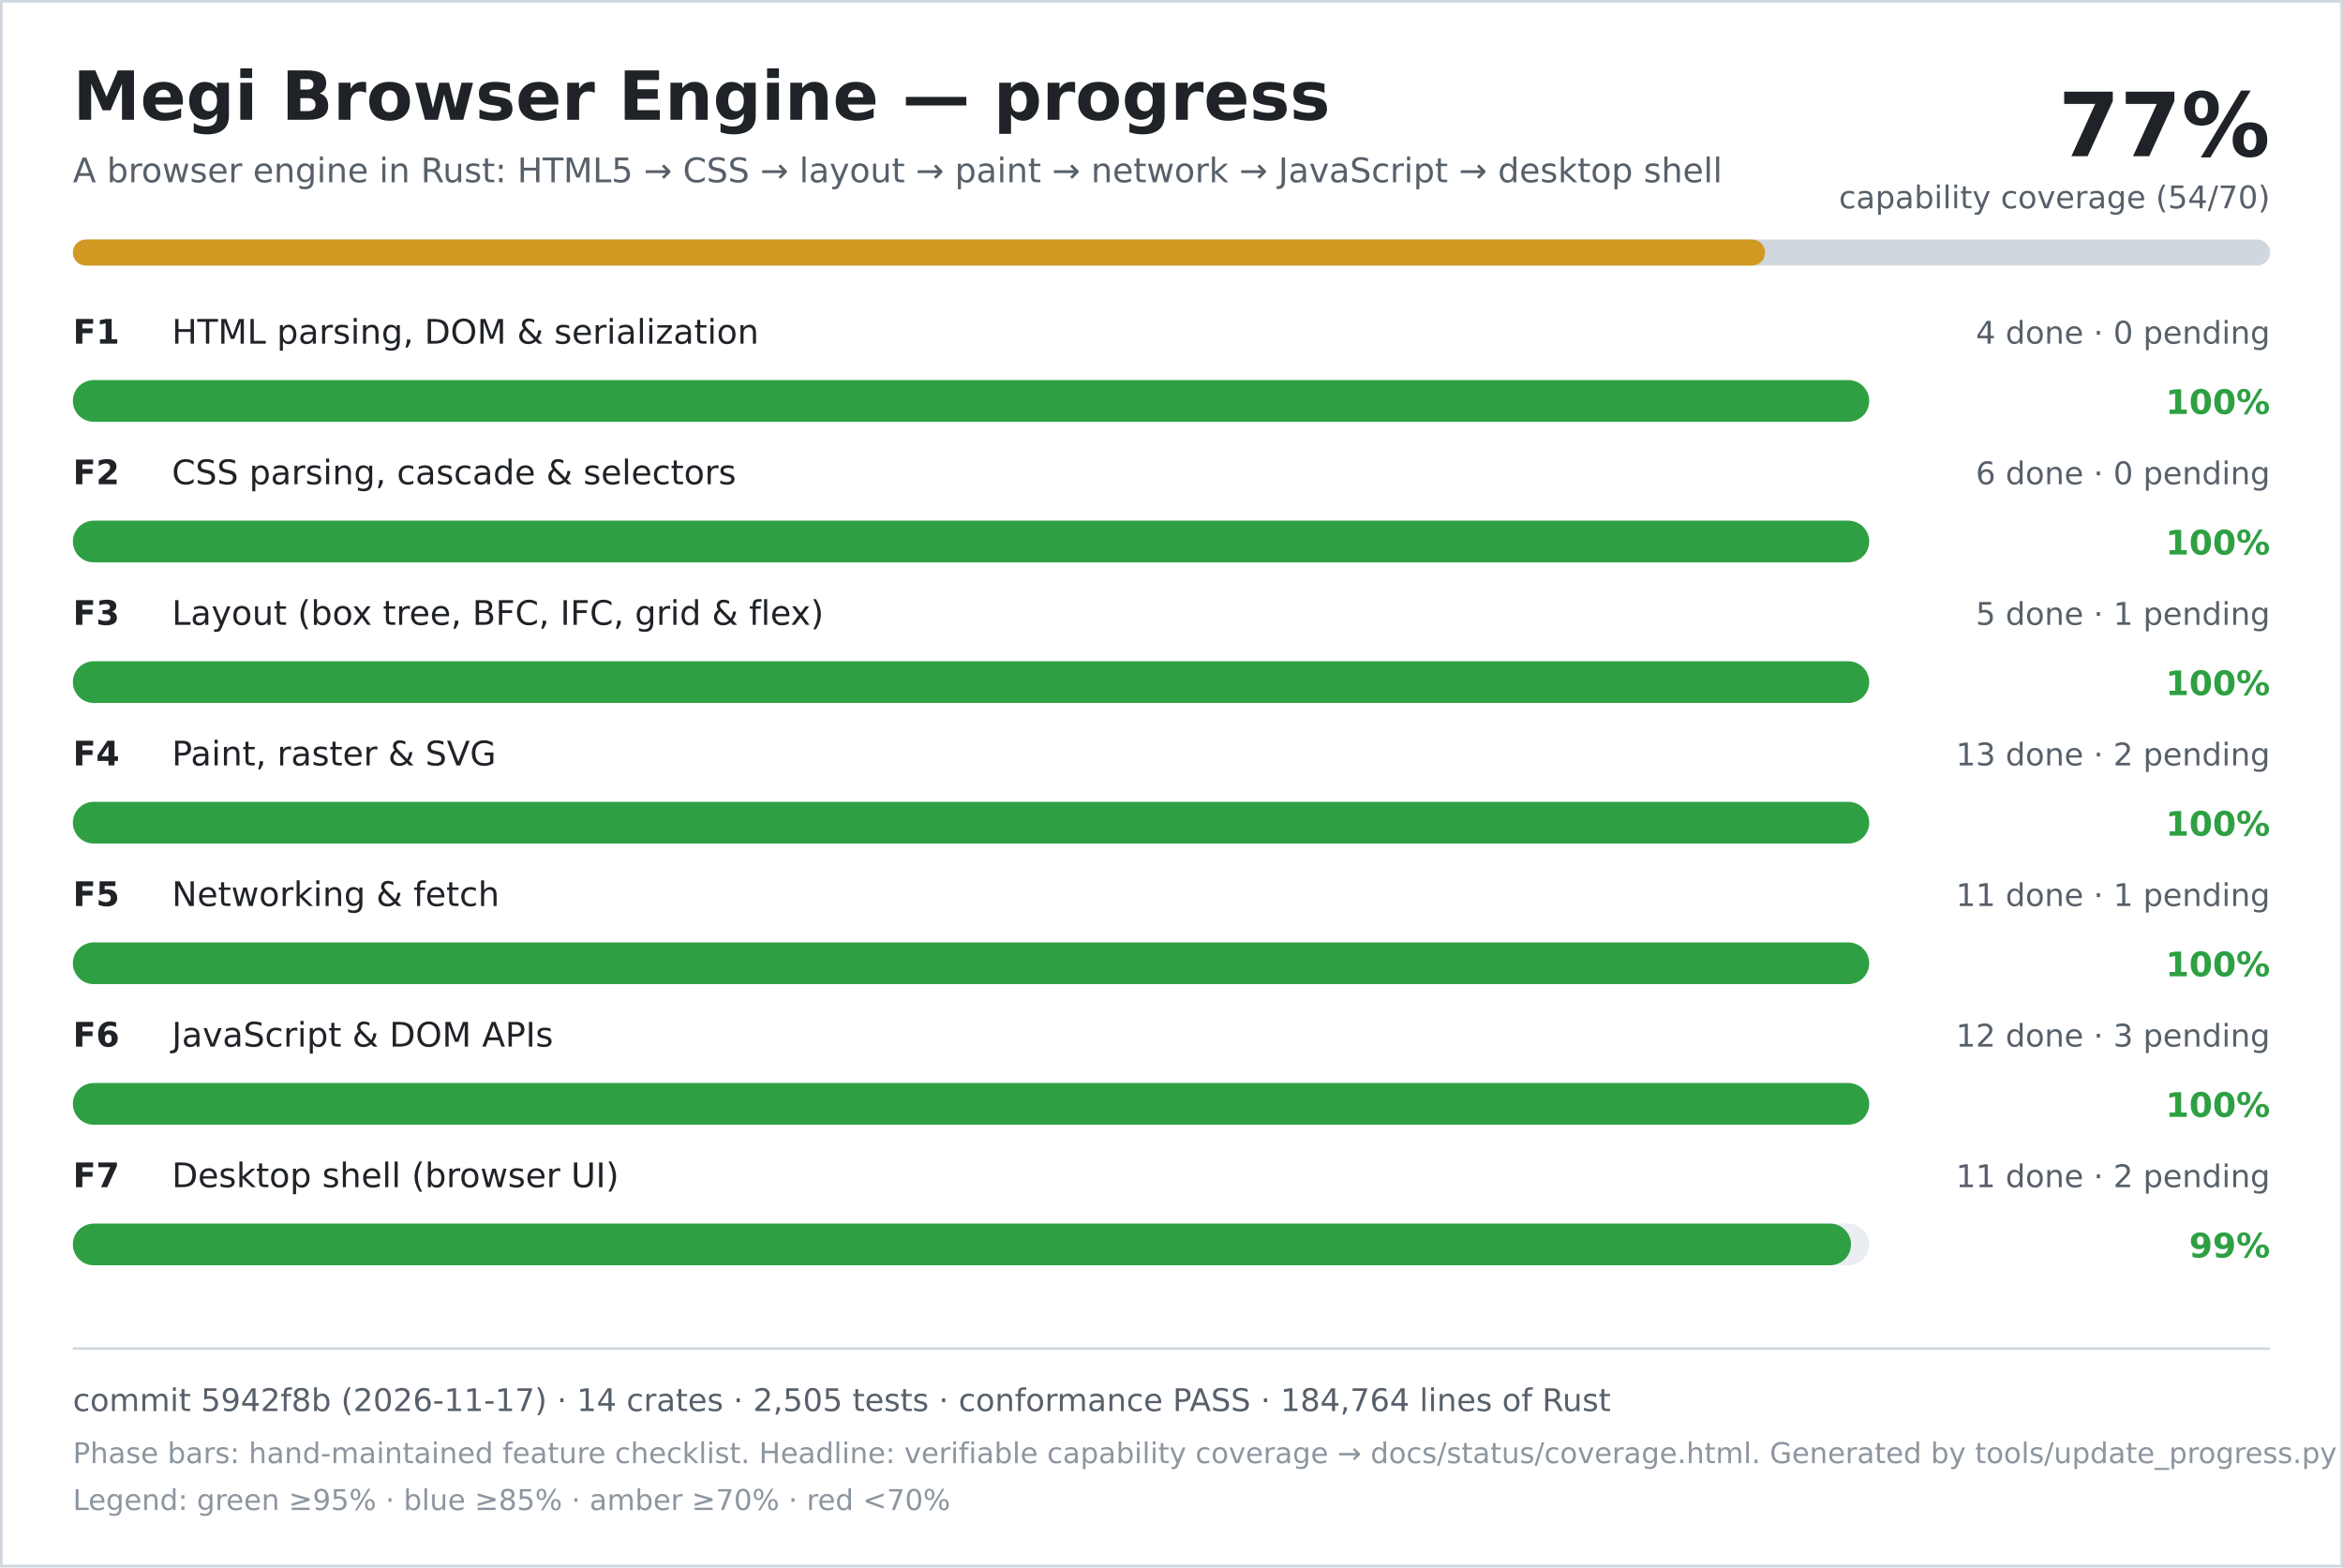
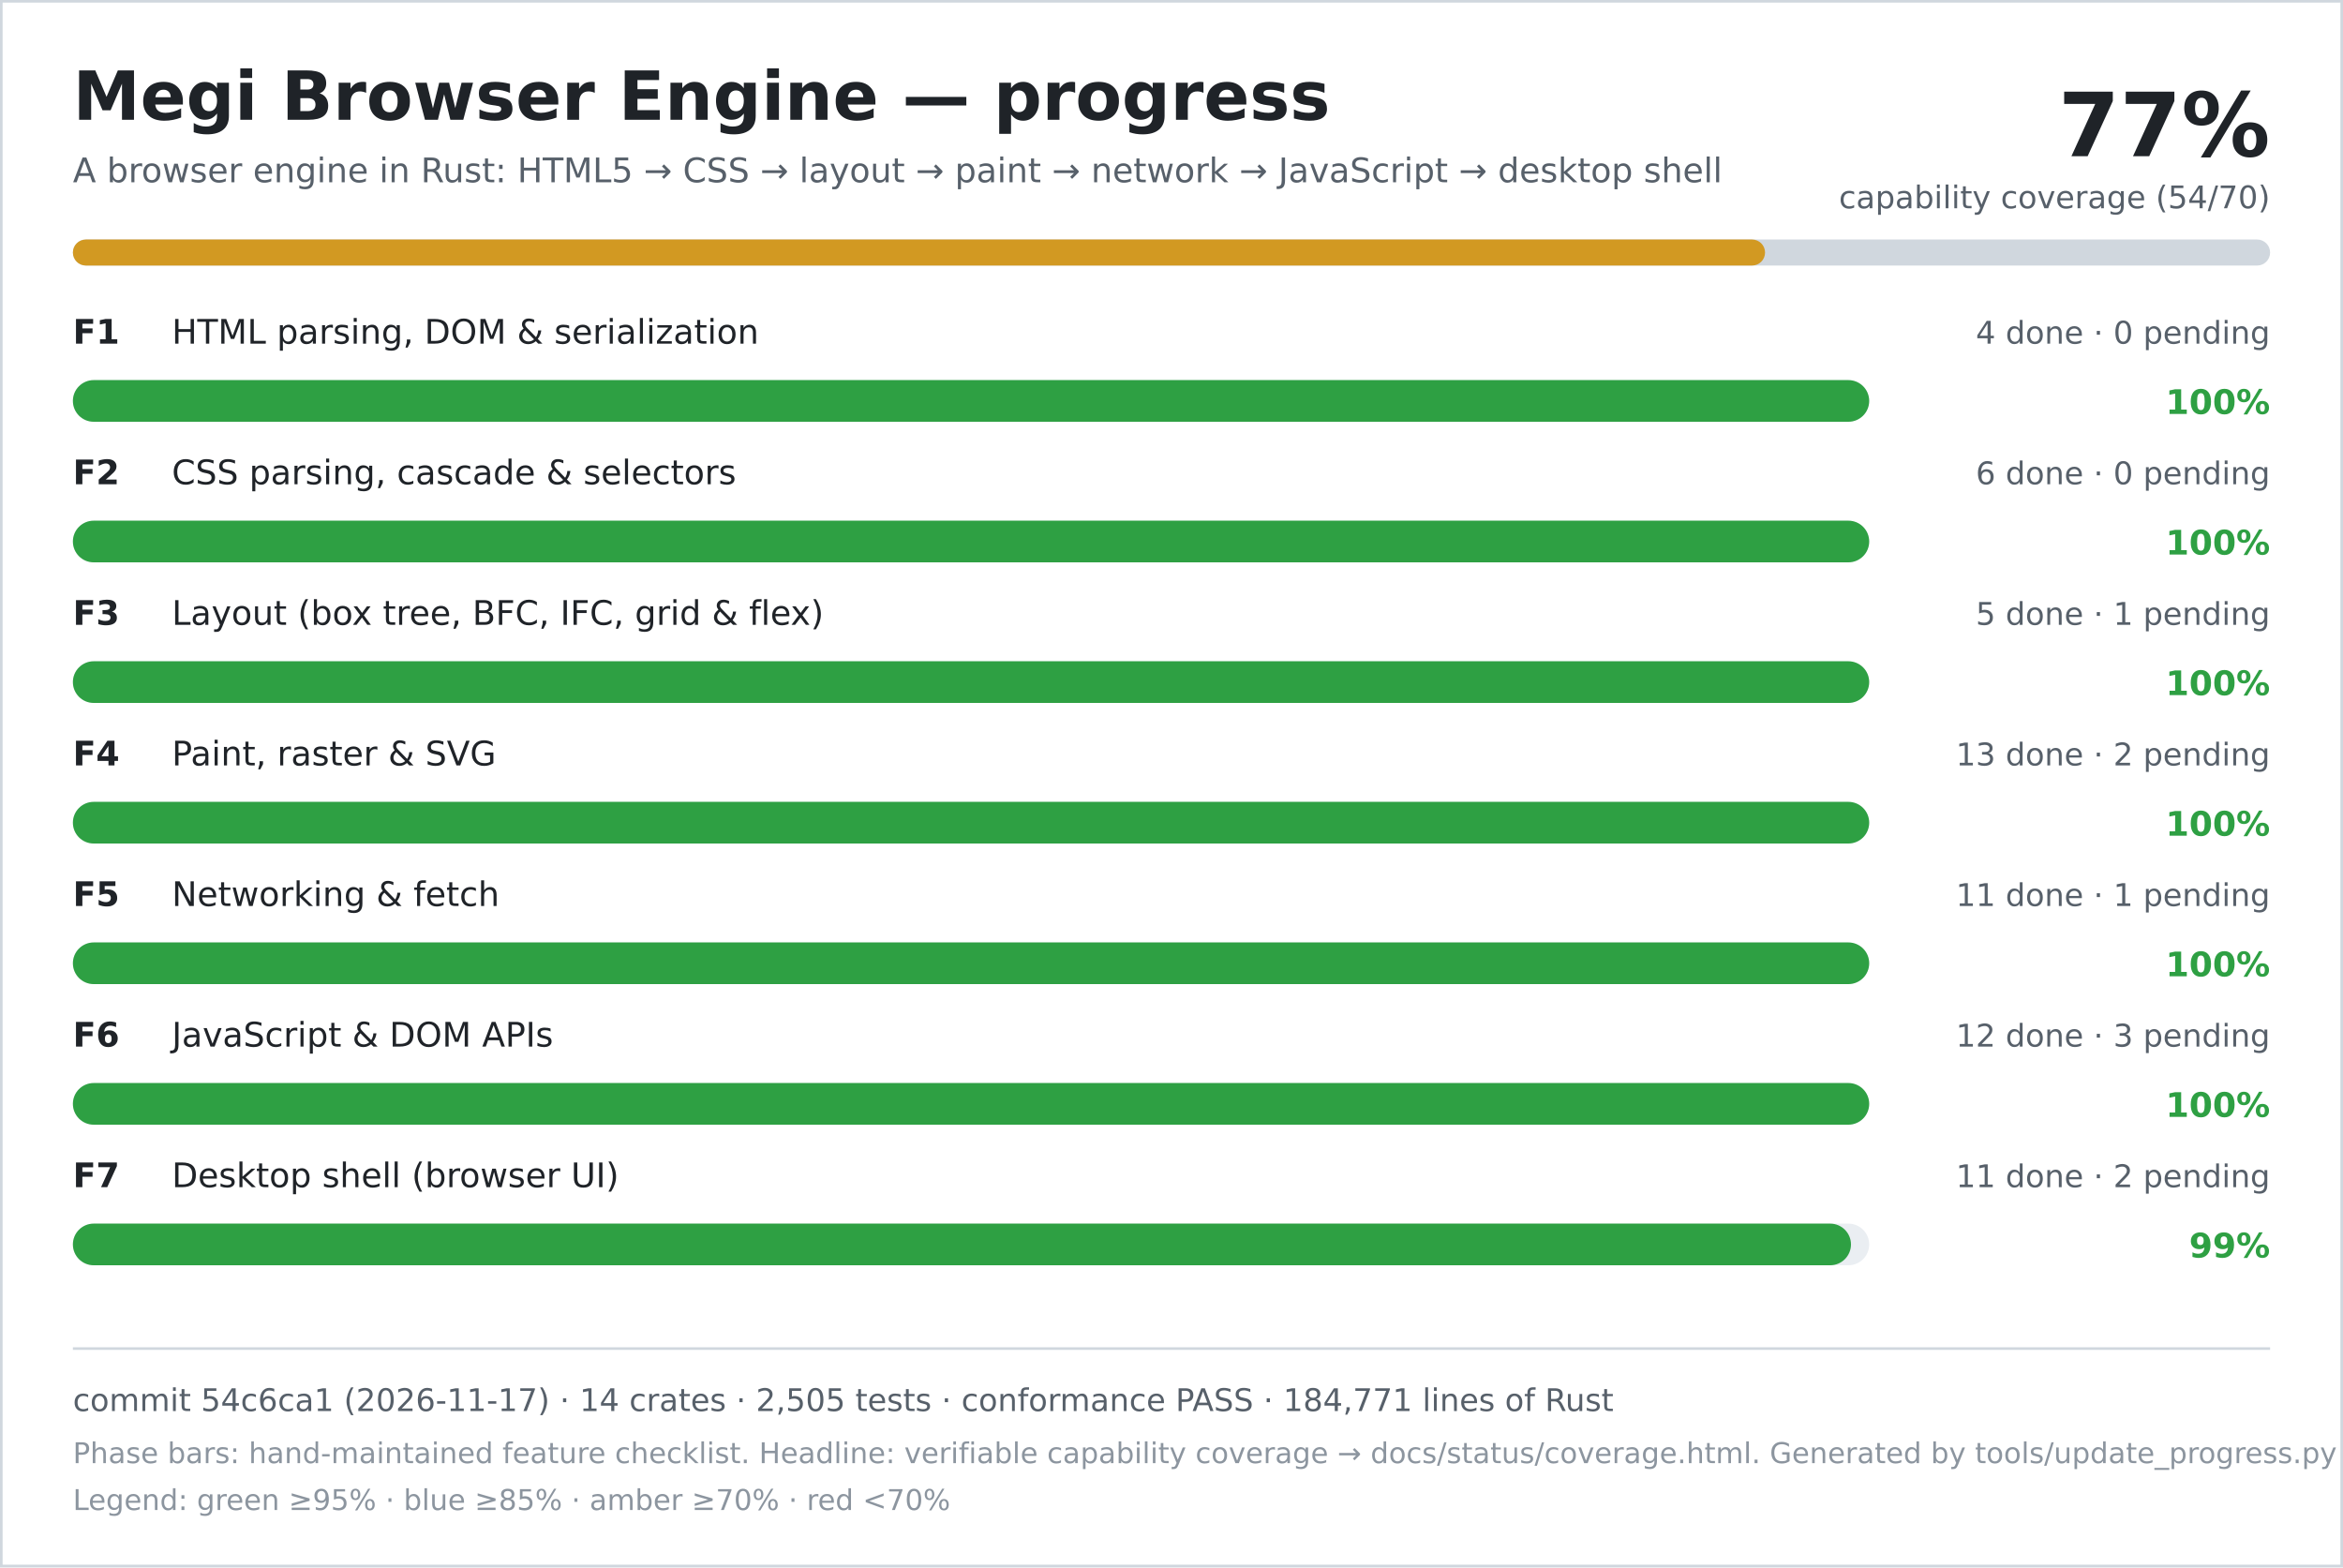
<svg xmlns="http://www.w3.org/2000/svg" width="900" height="602" viewBox="0 0 900 602" role="img" aria-labelledby="title desc">
  <rect width="900" height="602" fill="#ffffff" />
  <rect x="0.5" y="0.5" width="899" height="601" fill="none" stroke="#d0d7de" />
  <text x="28" y="46" font-family="DejaVu Sans, Verdana, sans-serif" font-size="26" font-weight="700" fill="#1f2328">Megi Browser Engine — progress</text>
  <text x="28" y="70" font-family="DejaVu Sans, Verdana, sans-serif" font-size="13" fill="#57606a">A browser engine in Rust: HTML5 → CSS → layout → paint → network → JavaScript → desktop shell</text>
  <text x="872" y="60" text-anchor="end" font-family="DejaVu Sans, Verdana, sans-serif" font-size="34" font-weight="700" fill="#1f2328">77%</text>
  <text x="872" y="80" text-anchor="end" font-family="DejaVu Sans, Verdana, sans-serif" font-size="12" fill="#57606a">capability coverage (54/70)</text>
  <rect x="28" y="92" width="844" height="10" rx="5" fill="#d0d7de" />
  <rect x="28" y="92" width="650" height="10" rx="5" fill="#d29922" />
  <text x="28" y="132" font-family="DejaVu Sans, Verdana, sans-serif" font-size="13" font-weight="700" fill="#1f2328">F1</text>
  <text x="66" y="132" font-family="DejaVu Sans, Verdana, sans-serif" font-size="13" fill="#1f2328">HTML parsing, DOM &amp; serialization</text>
  <text x="872" y="132" text-anchor="end" font-family="DejaVu Sans, Verdana, sans-serif" font-size="12" fill="#57606a">4 done · 0 pending</text>
  <rect x="28" y="146" width="690" height="16" rx="8" fill="#eaeef2" />
  <rect x="28" y="146" width="690" height="16" rx="8" fill="#2ea043" />
  <text x="872" y="159" text-anchor="end" font-family="DejaVu Sans, Verdana, sans-serif" font-size="13" font-weight="700" fill="#2ea043">100%</text>
  <text x="28" y="186" font-family="DejaVu Sans, Verdana, sans-serif" font-size="13" font-weight="700" fill="#1f2328">F2</text>
  <text x="66" y="186" font-family="DejaVu Sans, Verdana, sans-serif" font-size="13" fill="#1f2328">CSS parsing, cascade &amp; selectors</text>
  <text x="872" y="186" text-anchor="end" font-family="DejaVu Sans, Verdana, sans-serif" font-size="12" fill="#57606a">6 done · 0 pending</text>
  <rect x="28" y="200" width="690" height="16" rx="8" fill="#eaeef2" />
  <rect x="28" y="200" width="690" height="16" rx="8" fill="#2ea043" />
  <text x="872" y="213" text-anchor="end" font-family="DejaVu Sans, Verdana, sans-serif" font-size="13" font-weight="700" fill="#2ea043">100%</text>
  <text x="28" y="240" font-family="DejaVu Sans, Verdana, sans-serif" font-size="13" font-weight="700" fill="#1f2328">F3</text>
  <text x="66" y="240" font-family="DejaVu Sans, Verdana, sans-serif" font-size="13" fill="#1f2328">Layout (box tree, BFC, IFC, grid &amp; flex)</text>
  <text x="872" y="240" text-anchor="end" font-family="DejaVu Sans, Verdana, sans-serif" font-size="12" fill="#57606a">5 done · 1 pending</text>
  <rect x="28" y="254" width="690" height="16" rx="8" fill="#eaeef2" />
  <rect x="28" y="254" width="690" height="16" rx="8" fill="#2ea043" />
  <text x="872" y="267" text-anchor="end" font-family="DejaVu Sans, Verdana, sans-serif" font-size="13" font-weight="700" fill="#2ea043">100%</text>
  <text x="28" y="294" font-family="DejaVu Sans, Verdana, sans-serif" font-size="13" font-weight="700" fill="#1f2328">F4</text>
  <text x="66" y="294" font-family="DejaVu Sans, Verdana, sans-serif" font-size="13" fill="#1f2328">Paint, raster &amp; SVG</text>
  <text x="872" y="294" text-anchor="end" font-family="DejaVu Sans, Verdana, sans-serif" font-size="12" fill="#57606a">13 done · 2 pending</text>
  <rect x="28" y="308" width="690" height="16" rx="8" fill="#eaeef2" />
  <rect x="28" y="308" width="690" height="16" rx="8" fill="#2ea043" />
  <text x="872" y="321" text-anchor="end" font-family="DejaVu Sans, Verdana, sans-serif" font-size="13" font-weight="700" fill="#2ea043">100%</text>
  <text x="28" y="348" font-family="DejaVu Sans, Verdana, sans-serif" font-size="13" font-weight="700" fill="#1f2328">F5</text>
  <text x="66" y="348" font-family="DejaVu Sans, Verdana, sans-serif" font-size="13" fill="#1f2328">Networking &amp; fetch</text>
  <text x="872" y="348" text-anchor="end" font-family="DejaVu Sans, Verdana, sans-serif" font-size="12" fill="#57606a">11 done · 1 pending</text>
  <rect x="28" y="362" width="690" height="16" rx="8" fill="#eaeef2" />
  <rect x="28" y="362" width="690" height="16" rx="8" fill="#2ea043" />
  <text x="872" y="375" text-anchor="end" font-family="DejaVu Sans, Verdana, sans-serif" font-size="13" font-weight="700" fill="#2ea043">100%</text>
  <text x="28" y="402" font-family="DejaVu Sans, Verdana, sans-serif" font-size="13" font-weight="700" fill="#1f2328">F6</text>
  <text x="66" y="402" font-family="DejaVu Sans, Verdana, sans-serif" font-size="13" fill="#1f2328">JavaScript &amp; DOM APIs</text>
  <text x="872" y="402" text-anchor="end" font-family="DejaVu Sans, Verdana, sans-serif" font-size="12" fill="#57606a">12 done · 3 pending</text>
  <rect x="28" y="416" width="690" height="16" rx="8" fill="#eaeef2" />
  <rect x="28" y="416" width="690" height="16" rx="8" fill="#2ea043" />
  <text x="872" y="429" text-anchor="end" font-family="DejaVu Sans, Verdana, sans-serif" font-size="13" font-weight="700" fill="#2ea043">100%</text>
  <text x="28" y="456" font-family="DejaVu Sans, Verdana, sans-serif" font-size="13" font-weight="700" fill="#1f2328">F7</text>
  <text x="66" y="456" font-family="DejaVu Sans, Verdana, sans-serif" font-size="13" fill="#1f2328">Desktop shell (browser UI)</text>
  <text x="872" y="456" text-anchor="end" font-family="DejaVu Sans, Verdana, sans-serif" font-size="12" fill="#57606a">11 done · 2 pending</text>
  <rect x="28" y="470" width="690" height="16" rx="8" fill="#eaeef2" />
  <rect x="28" y="470" width="683" height="16" rx="8" fill="#2ea043" />
  <text x="872" y="483" text-anchor="end" font-family="DejaVu Sans, Verdana, sans-serif" font-size="13" font-weight="700" fill="#2ea043">99%</text>
  <line x1="28" y1="518" x2="872" y2="518" stroke="#d0d7de" />
-   <text x="28" y="542" font-family="DejaVu Sans, Verdana, sans-serif" font-size="12" fill="#57606a">commit 5942f8b (2026-11-17) · 14 crates · 2,505 tests · conformance PASS · 184,764 lines of Rust</text>
+   <text x="28" y="542" font-family="DejaVu Sans, Verdana, sans-serif" font-size="12" fill="#57606a">commit 54c6ca1 (2026-11-17) · 14 crates · 2,505 tests · conformance PASS · 184,771 lines of Rust</text>
  <text x="28" y="562" font-family="DejaVu Sans, Verdana, sans-serif" font-size="11" fill="#8c959f">Phase bars: hand-maintained feature checklist. Headline: verifiable capability coverage → docs/status/coverage.html. Generated by tools/update_progress.py — do not edit.</text>
  <text x="28" y="580" font-family="DejaVu Sans, Verdana, sans-serif" font-size="11" fill="#8c959f">Legend: green ≥95% · blue ≥85% · amber ≥70% · red &lt;70%</text>
</svg>
